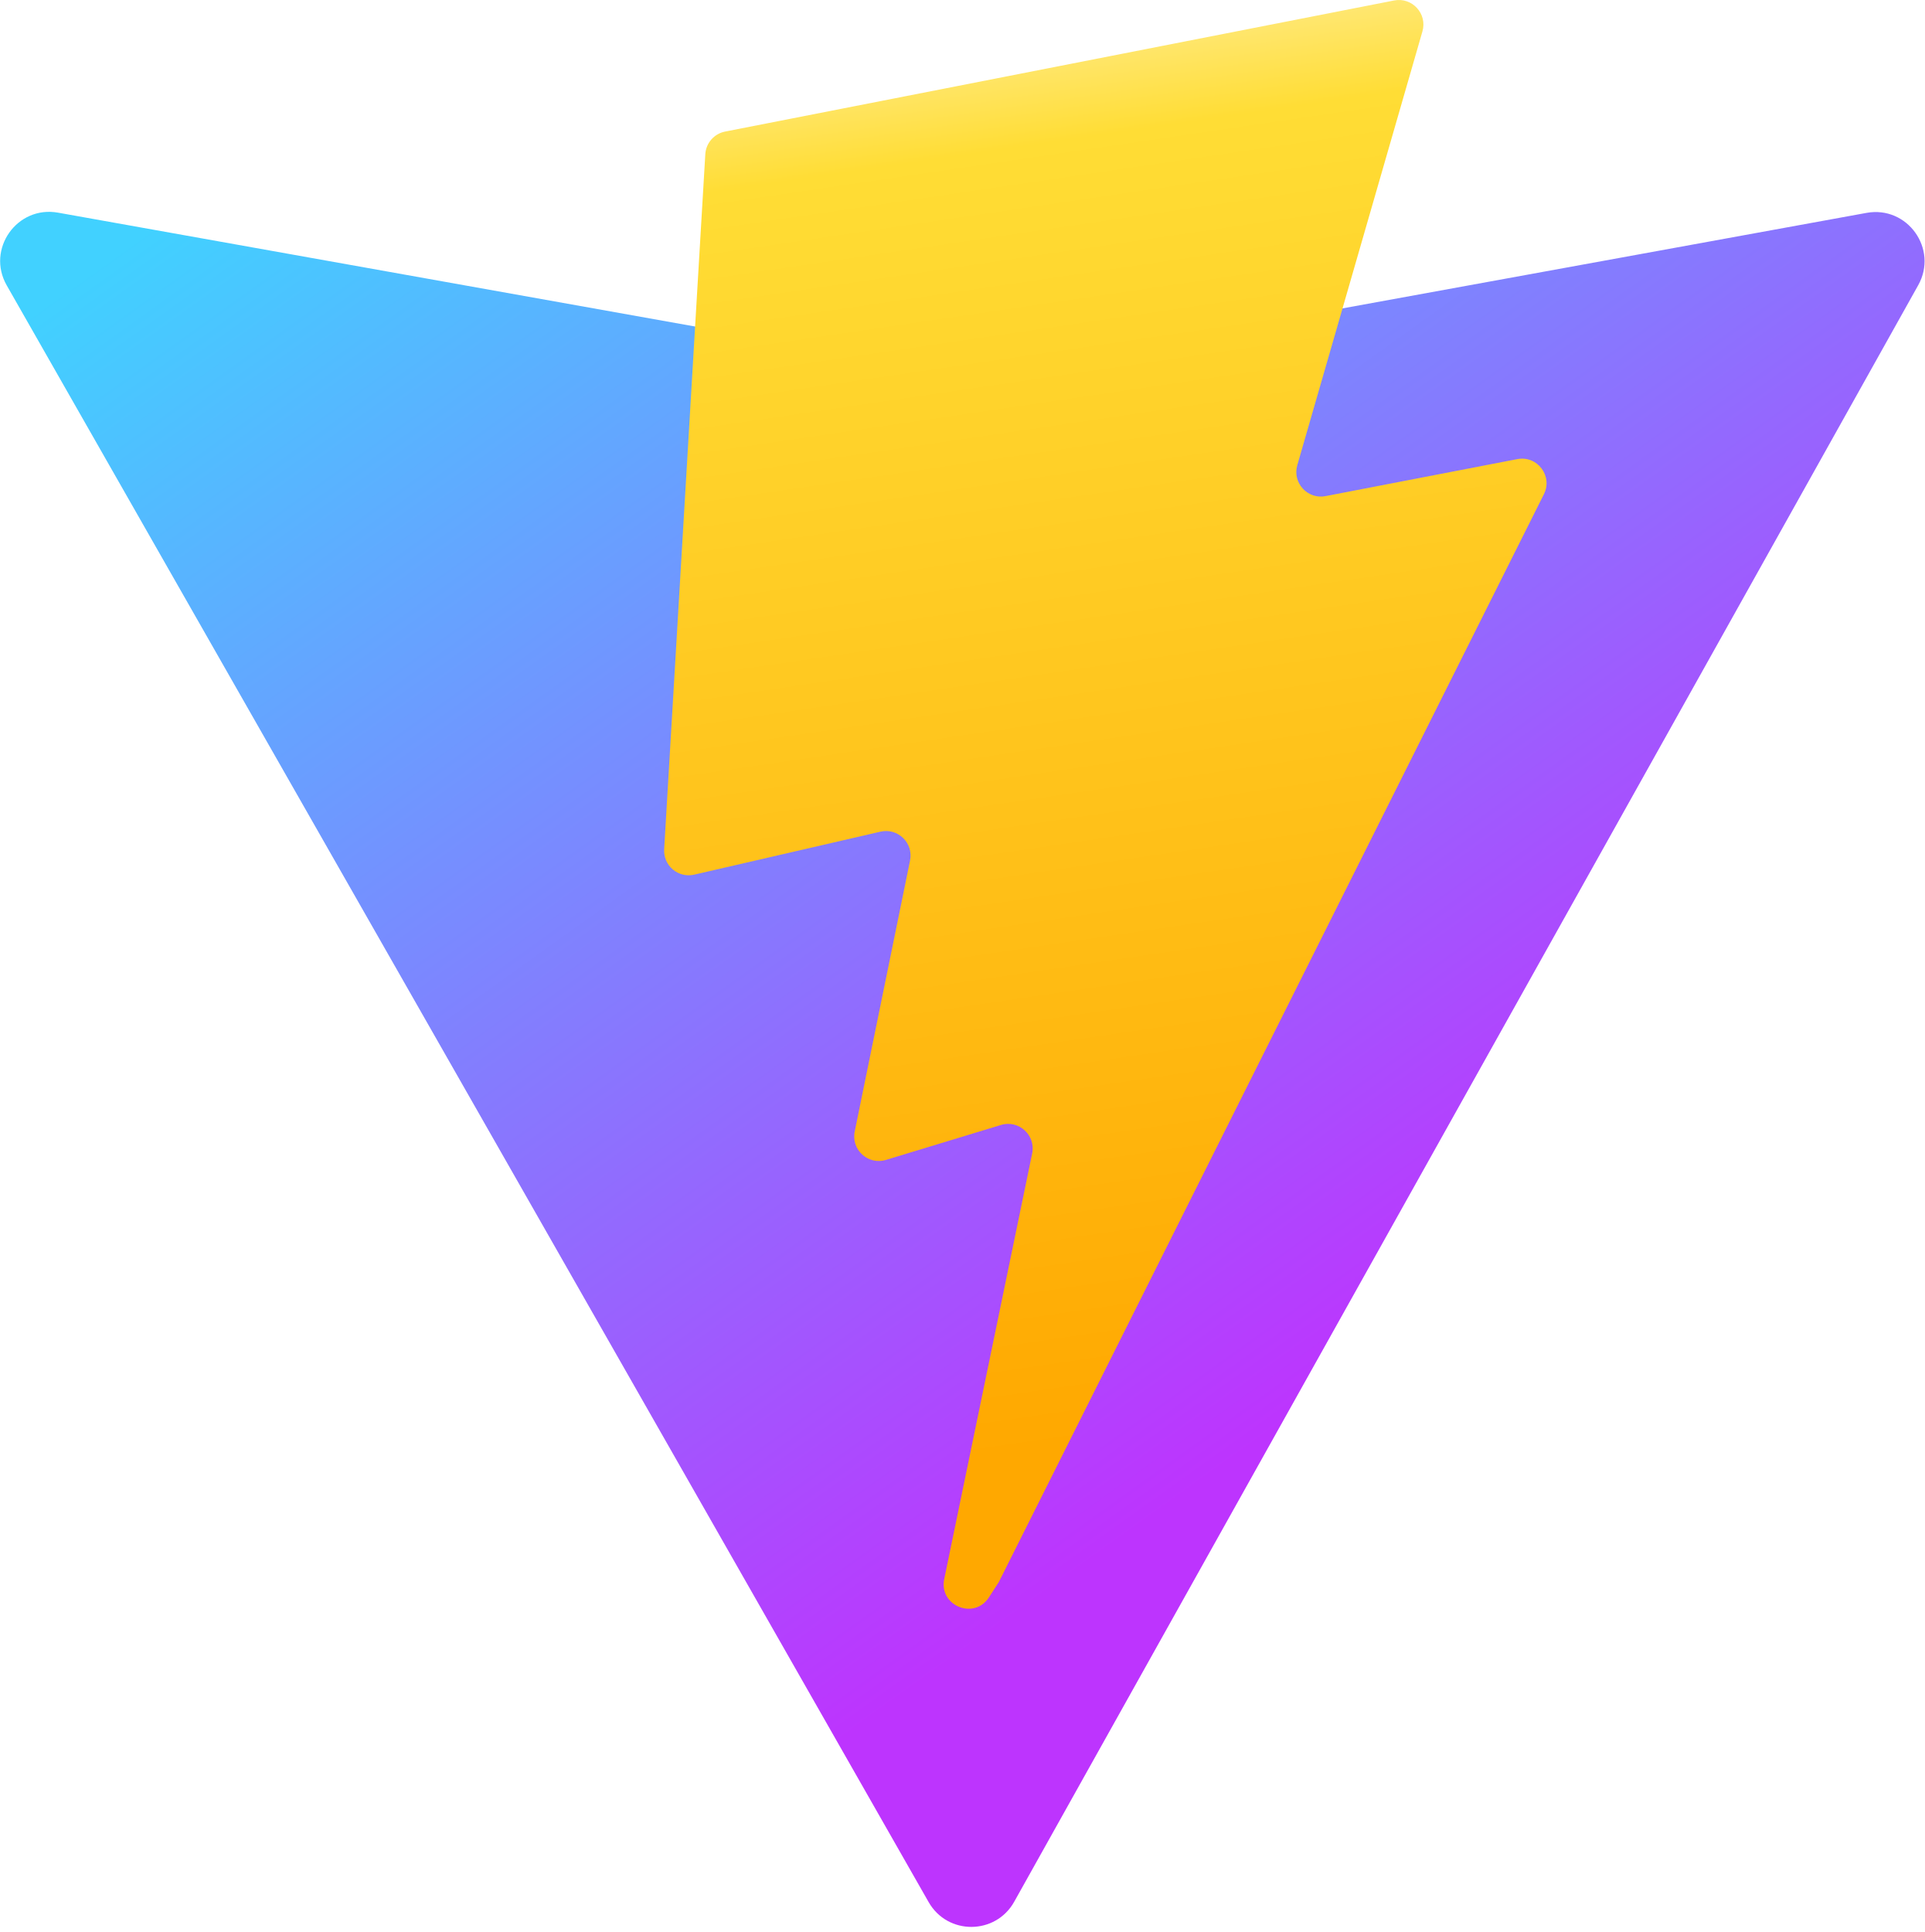
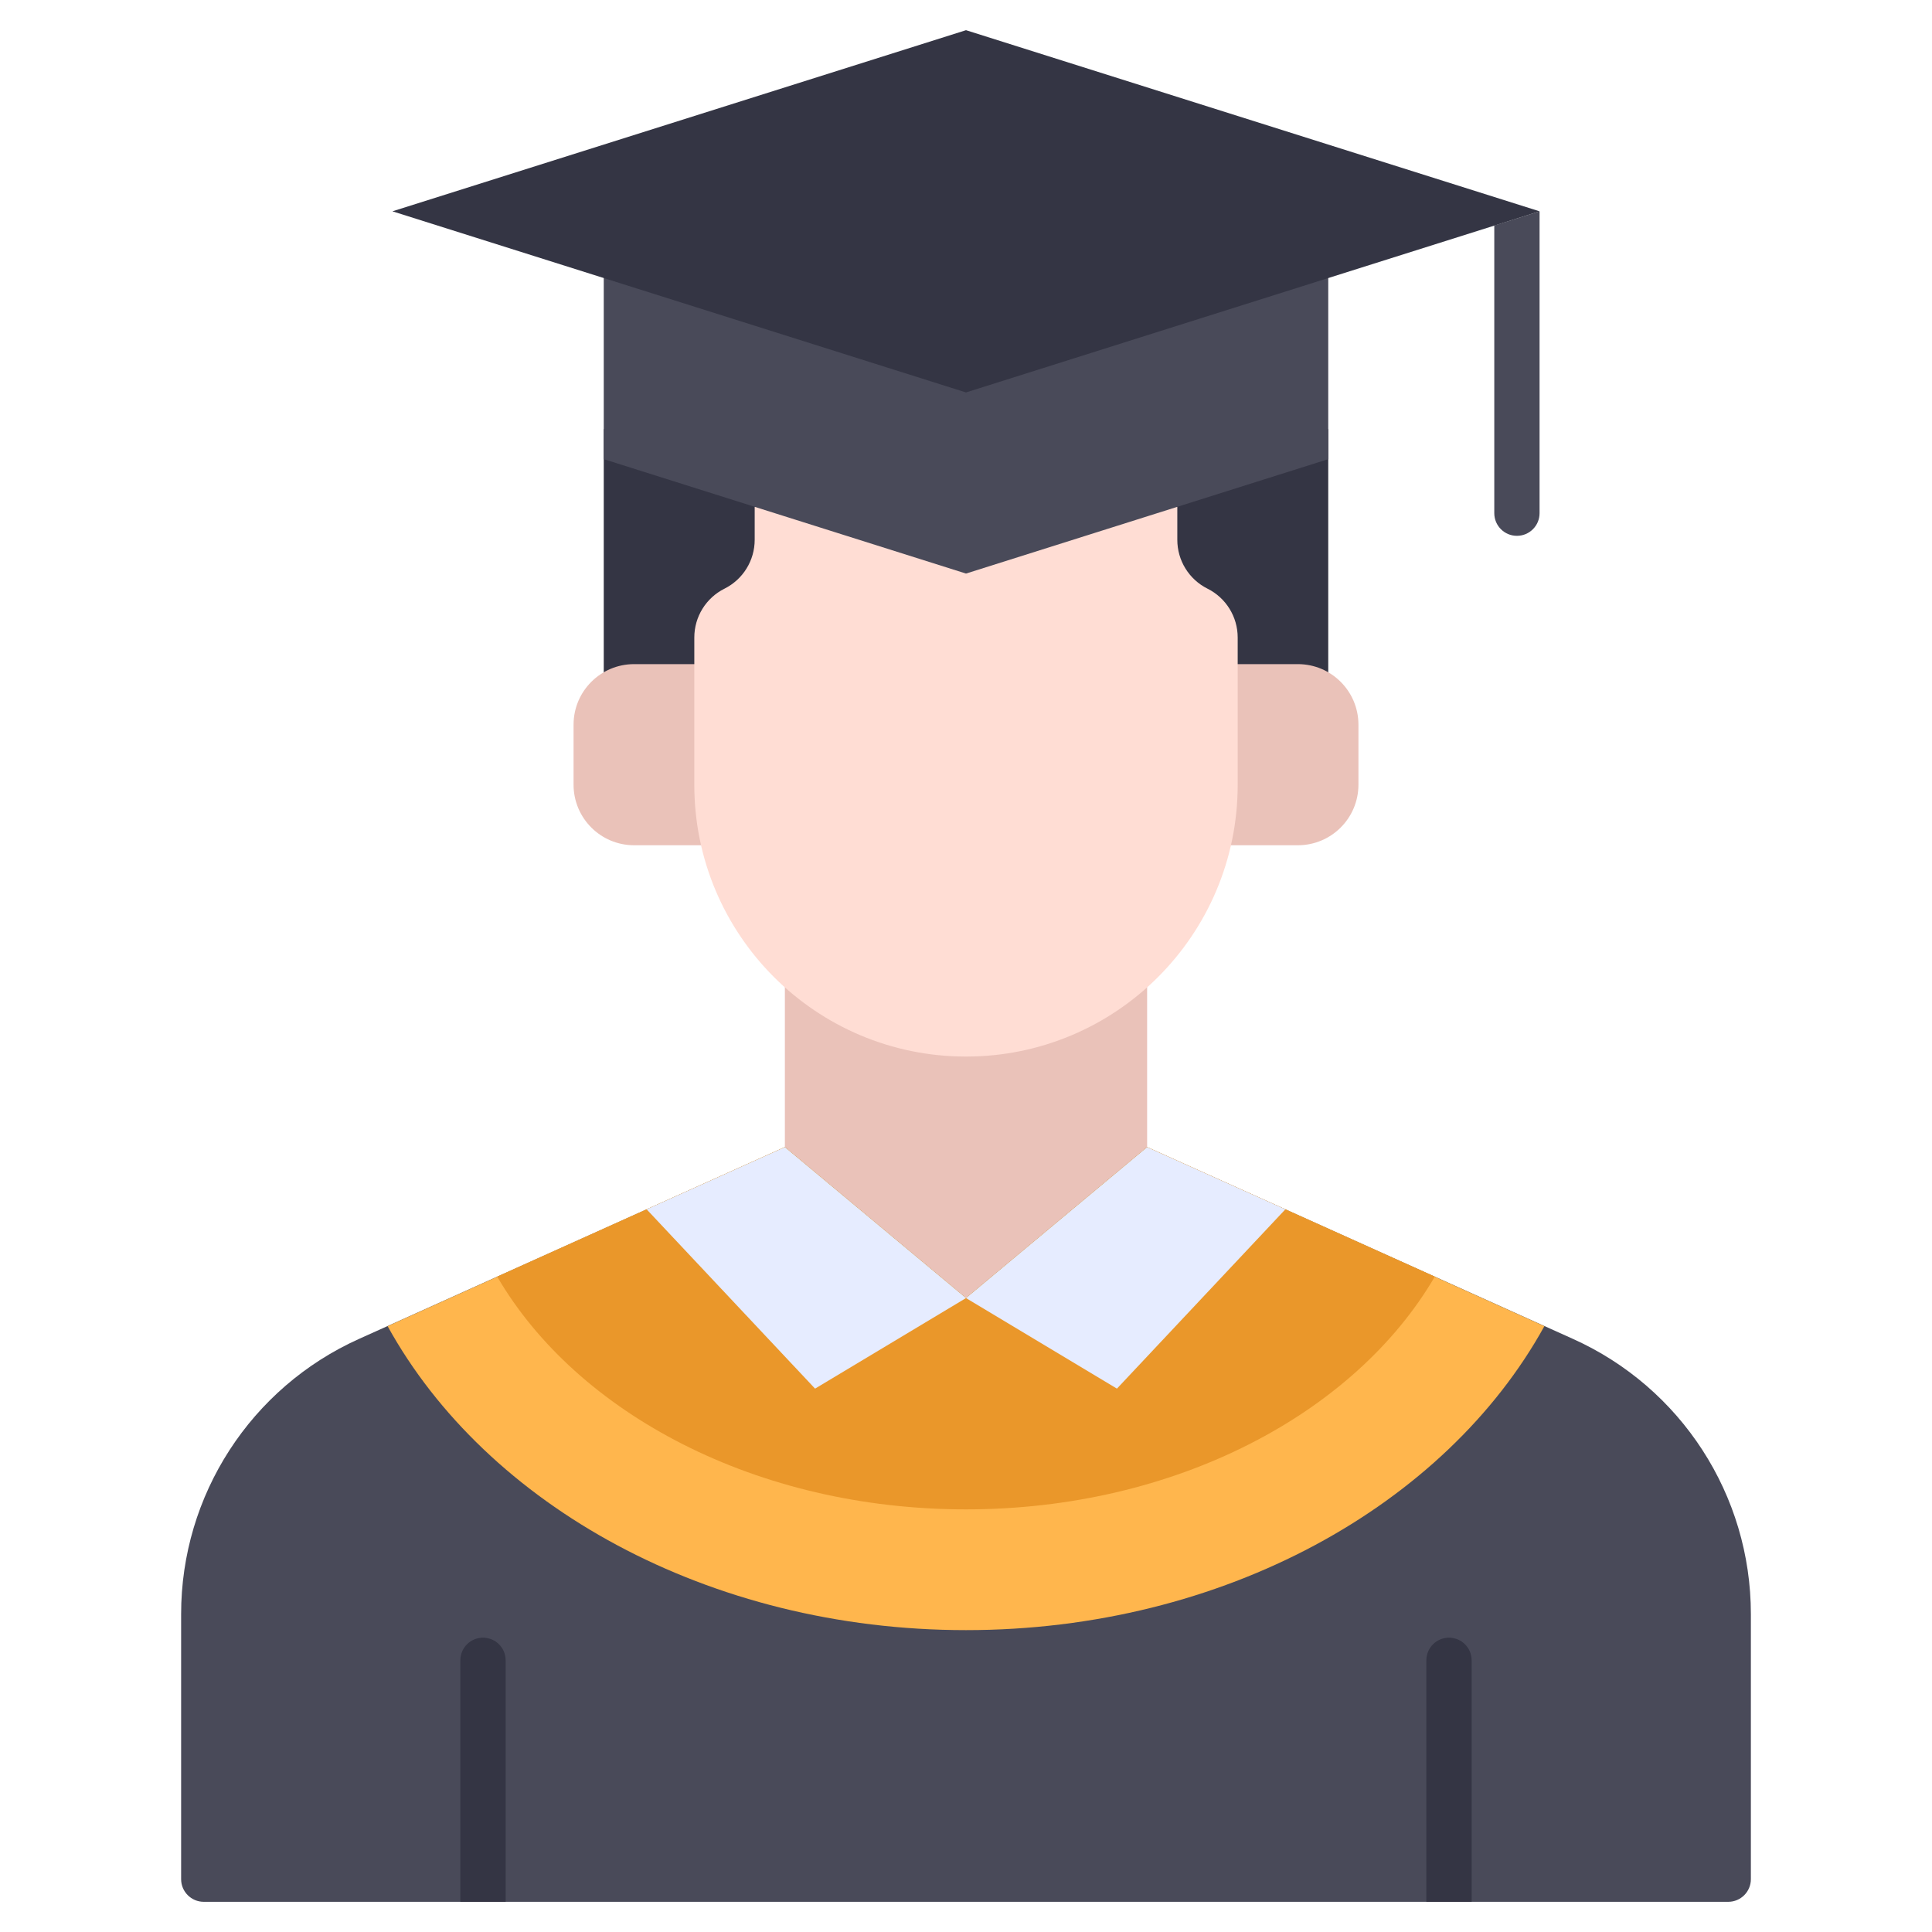
- <svg xmlns="http://www.w3.org/2000/svg" aria-hidden="true" role="img" class="iconify iconify--logos" width="31.88" height="32" preserveAspectRatio="xMidYMid meet" viewBox="0 0 256 257">
-   <defs>
-     <linearGradient id="IconifyId1813088fe1fbc01fb466" x1="-.828%" x2="57.636%" y1="7.652%" y2="78.411%">
-       <stop offset="0%" stop-color="#41D1FF" />
-       <stop offset="100%" stop-color="#BD34FE" />
-     </linearGradient>
-     <linearGradient id="IconifyId1813088fe1fbc01fb467" x1="43.376%" x2="50.316%" y1="2.242%" y2="89.03%">
-       <stop offset="0%" stop-color="#FFEA83" />
-       <stop offset="8.333%" stop-color="#FFDD35" />
-       <stop offset="100%" stop-color="#FFA800" />
-     </linearGradient>
-   </defs>
-   <path fill="url(#IconifyId1813088fe1fbc01fb466)" d="M255.153 37.938L134.897 252.976c-2.483 4.44-8.862 4.466-11.382.048L.875 37.958c-2.746-4.814 1.371-10.646 6.827-9.67l120.385 21.517a6.537 6.537 0 0 0 2.322-.004l117.867-21.483c5.438-.991 9.574 4.796 6.877 9.62Z" />
-   <path fill="url(#IconifyId1813088fe1fbc01fb467)" d="M185.432.063L96.44 17.501a3.268 3.268 0 0 0-2.634 3.014l-5.474 92.456a3.268 3.268 0 0 0 3.997 3.378l24.777-5.718c2.318-.535 4.413 1.507 3.936 3.838l-7.361 36.047c-.495 2.426 1.782 4.5 4.151 3.78l15.304-4.649c2.372-.72 4.652 1.36 4.15 3.788l-11.698 56.621c-.732 3.542 3.979 5.473 5.943 2.437l1.313-2.028l72.516-144.72c1.215-2.423-.88-5.186-3.54-4.672l-25.505 4.922c-2.396.462-4.435-1.77-3.759-4.114l16.646-57.705c.677-2.35-1.37-4.583-3.769-4.113Z" />
+ <svg xmlns="http://www.w3.org/2000/svg" viewBox="0 0 64 64">
+   <g data-name="Wisuda Man">
+     <path d="M41 23h2a2 2 0 0 1 1 .27v-9.06L32 18l-12-3.79v9.06a2 2 0 0 1 1-.27h20z" style="fill:#343544" />
+     <path d="M45 24v2a2.006 2.006 0 0 1-2 2h-3.22a9.356 9.356 0 0 0 .22-2v-4h3a2.006 2.006 0 0 1 2 2zM24.22 28H21a2.006 2.006 0 0 1-2-2v-2a2.006 2.006 0 0 1 2-2h3v4a9.356 9.356 0 0 0 .22 2zM38 31.71V39l-6 5-6-5v-7.3a8.991 8.991 0 0 0 12 .01z" style="fill:#eac2b9" />
+     <path d="M52.1 44.35C40.775 39.247 43.793 40.606 38 38l-6 5-6-5c-5.775 2.6-2.823 1.268-14.1 6.35A9.992 9.992 0 0 0 6 53.47v8.78a.75.75 0 0 0 .75.75h50.5a.75.75 0 0 0 .75-.75v-8.78a9.992 9.992 0 0 0-5.9-9.12z" style="fill:#494a59" />
+     <path d="M51.16 43.93C47.89 49.86 40.53 54 32 54s-15.89-4.14-19.16-10.07C23.13 39.288 20.231 40.6 26 38l6 5 6-5c5.8 2.608 2.884 1.3 13.16 5.93z" style="fill:#ffb64d" />
+     <path d="M47.53 42.29C44.88 46.83 38.93 50 32 50s-12.88-3.17-15.53-7.71c6.07-2.735 3.9-1.757 9.53-4.29l6 5 6-5c5.631 2.533 3.46 1.555 9.53 4.29z" style="fill:#ea972a" />
+     <path d="M25 16.789v1.093a1.808 1.808 0 0 1-1 1.618 1.808 1.808 0 0 0-1 1.618V26a9 9 0 0 0 9 9 9 9 0 0 0 9-9v-4.882a1.808 1.808 0 0 0-1-1.618 1.808 1.808 0 0 1-1-1.618v-1.093z" style="fill:#ffddd4" />
+     <path style="fill:#e6ecff" d="M42.58 40.06 37 46l-5-3 6-5 4.58 2.06zM32 43l-5 3-5.58-5.94L26 38l6 5z" />
+     <path d="M44 8.21v7L32 19l-12-3.79v-7L32 12c11.158-3.523 8.765-2.768 12-3.79zM51 7v10a.75.75 0 0 1-1.5 0V7.47z" style="fill:#494a59" />
+     <path d="M48.75 55v8h-1.5v-8a.75.75 0 0 1 1.5 0zM16.75 55v8h-1.5v-8a.75.75 0 0 1 1.5 0zM13 7l19 6 19-6-19-6-19 6z" style="fill:#343544" />
+   </g>
</svg>
